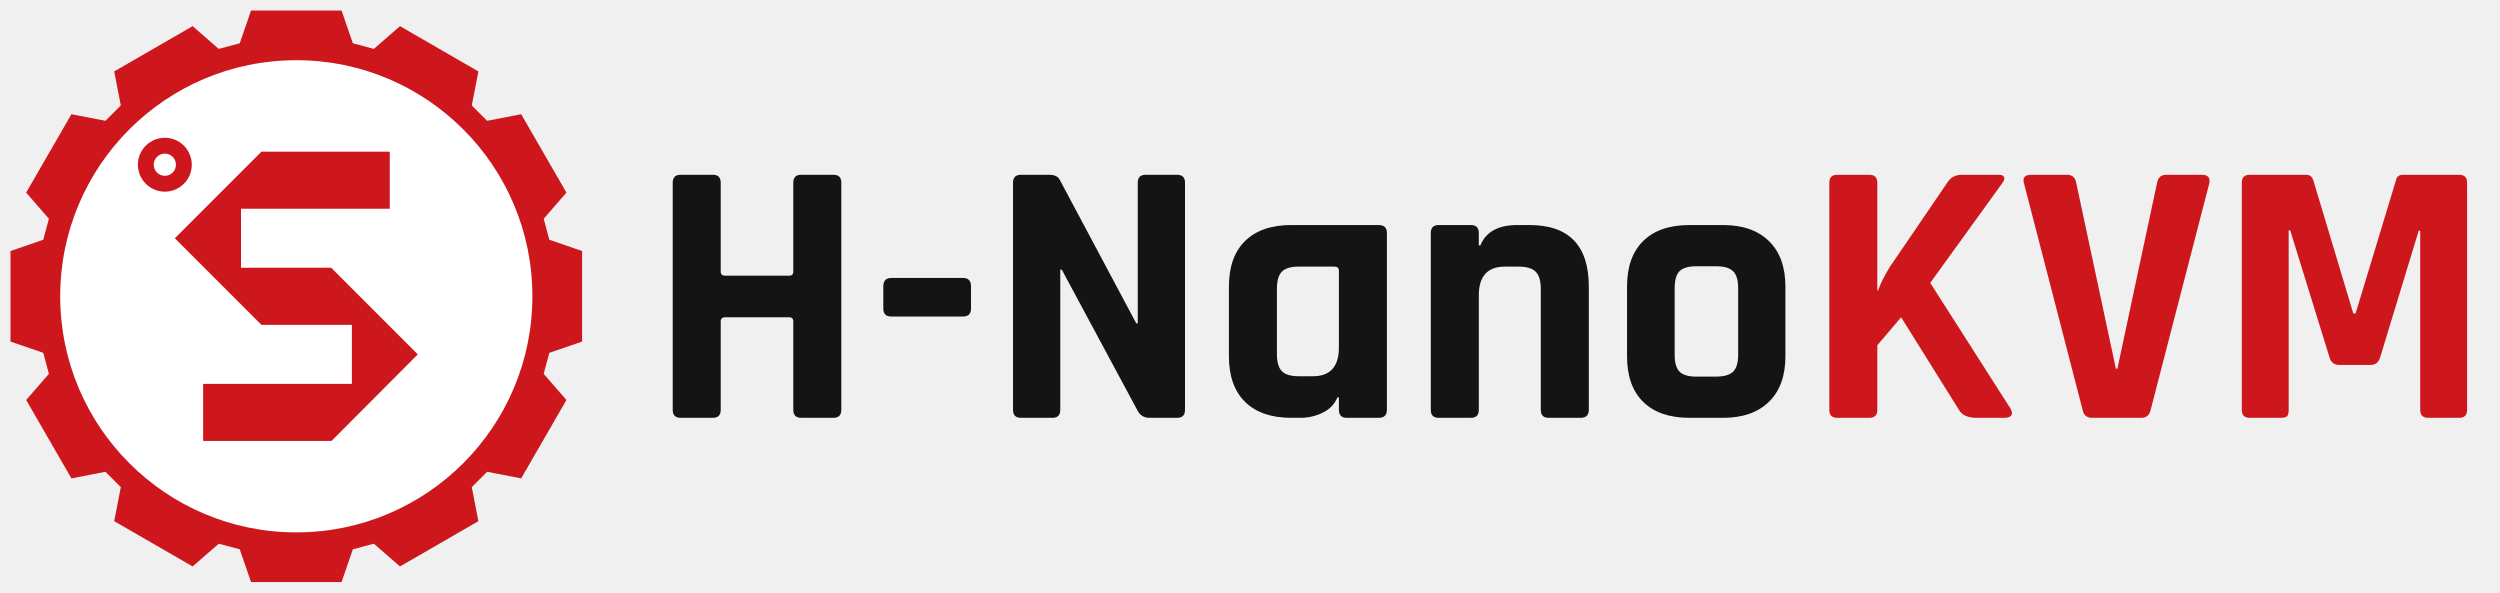
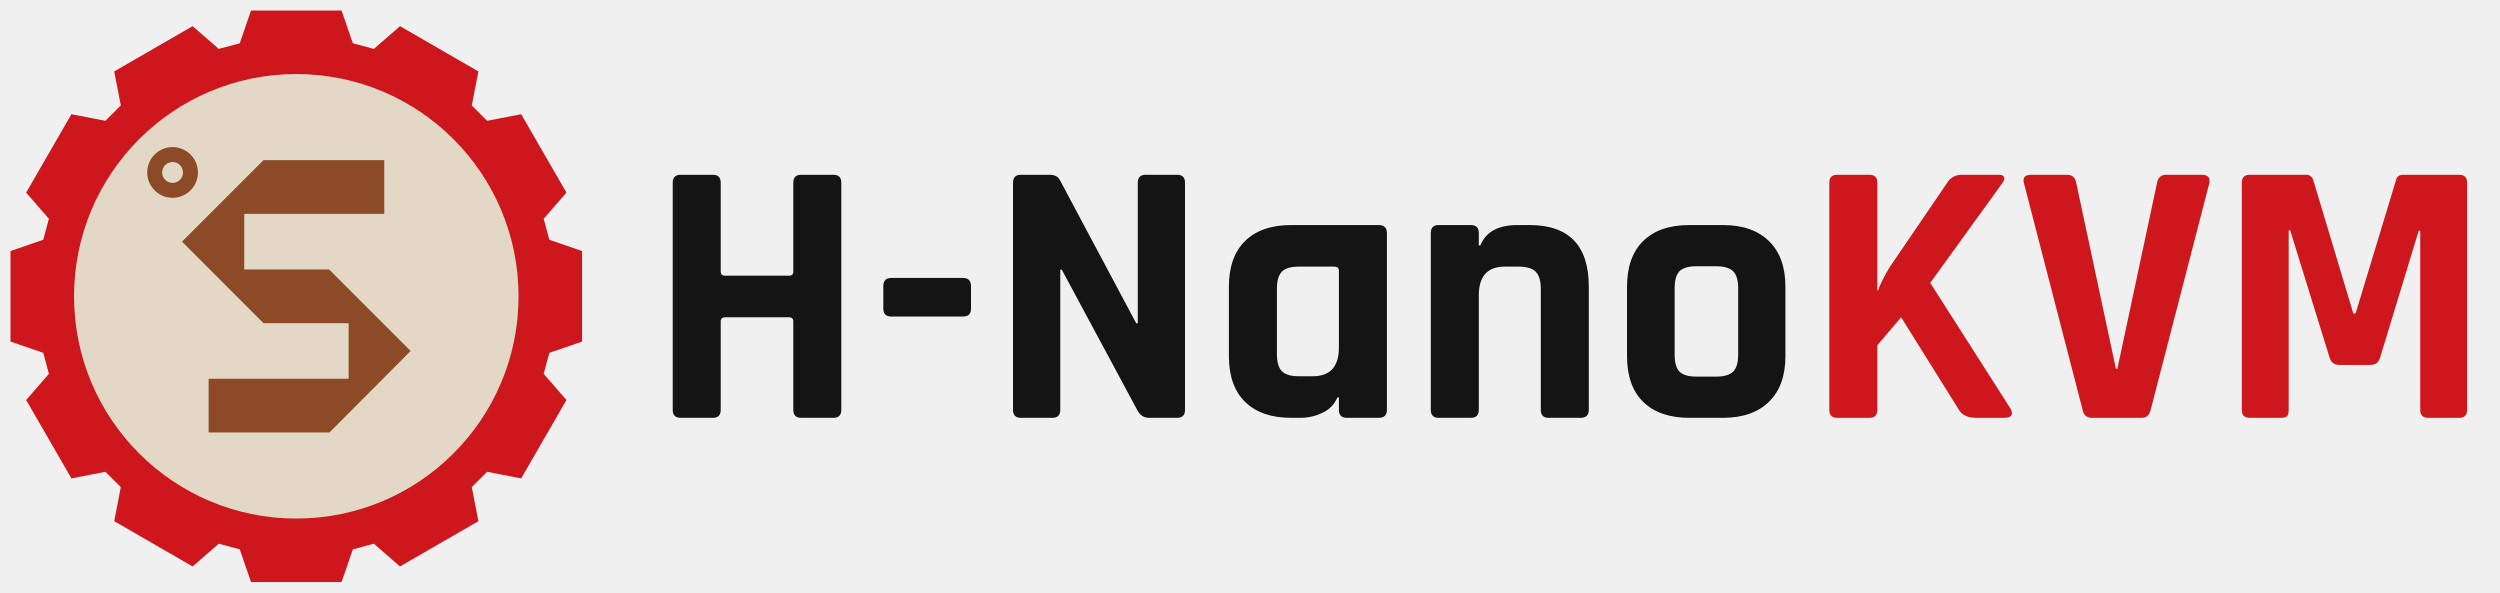
<svg xmlns="http://www.w3.org/2000/svg" viewBox="0 0 2160 512" role="img" aria-label="H-NanoKVM">
-   <circle cx="256" cy="256" r="204" fill="#fff" />
-   <path fill="#cd171d" fill-rule="evenodd" d="M207.14,37.39L216.89,9.08L295.11,9.08L304.86,37.39L322.99,42.25L345.59,22.60L413.33,61.71L407.62,91.11L420.89,104.38L450.29,98.67L489.40,166.41L469.75,189.01L474.61,207.14L502.92,216.89L502.92,295.11L474.61,304.86L469.75,322.99L489.40,345.59L450.29,413.33L420.89,407.62L407.62,420.89L413.33,450.29L345.59,489.40L322.99,469.75L304.86,474.61L295.11,502.92L216.89,502.92L207.14,474.61L189.01,469.75L166.41,489.40L98.67,450.29L104.38,420.89L91.11,407.62L61.71,413.33L22.60,345.59L42.25,322.99L37.39,304.86L9.08,295.11L9.08,216.89L37.39,207.14L42.25,189.01L22.60,166.41L61.71,98.67L91.11,104.38L104.38,91.11L98.67,61.71L166.41,22.60L189.01,42.25ZM52,256a204,204 0 1,0 408,0a204,204 0 1,0 -408,0Z" />
-   <g transform="translate(80.61 80.60) scale(0.913)" fill="#cd171d">
+   <circle cx="256" cy="256" r="192" fill="#e3d8c6" />
+   <path fill="#cd171d" fill-rule="evenodd" d="M207.14,37.39L216.89,9.08L295.11,9.08L304.86,37.39L322.99,42.25L345.59,22.60L413.33,61.71L407.62,91.11L420.89,104.38L450.29,98.67L489.40,166.41L469.75,189.01L474.61,207.14L502.92,216.89L502.92,295.11L474.61,304.86L469.75,322.99L489.40,345.59L450.29,413.33L420.89,407.62L407.62,420.89L413.33,450.29L345.59,489.40L322.99,469.75L304.86,474.61L295.11,502.92L216.89,502.92L207.14,474.61L189.01,469.75L166.41,489.40L98.67,450.29L104.38,420.89L91.11,407.62L61.71,413.33L22.60,345.59L42.25,322.99L37.39,304.86L9.08,295.11L9.08,216.89L37.39,207.14L42.25,189.01L22.60,166.41L61.71,98.67L91.11,104.38L104.38,91.11L98.67,61.71L166.41,22.60L189.01,42.25ZM64,256a192,192 0 1,0 384,0a192,192 0 1,0 -384,0Z" />
+   <g transform="translate(90.93 90.92) scale(0.8593)" fill="#8c4a27">
    <polygon points="307.06,247.06 225.43,329.02 103.94,329.02 103.94,274.99 244.7,274.99 244.7,219.14 159.12,219.14 77.16,137.18 159.14,55.22 280.55,55.22 280.55,109.26 139.78,109.26 139.78,165.1 225.1,165.1" />
    <path fill-rule="evenodd" d="M42.2,67.6a25.5,25.5 0 1,0 51.0,0a25.5,25.5 0 1,0 -51.0,0zM57.2,67.6a10.5,10.5 0 1,1 21.0,0a10.5,10.5 0 1,1 -21.0,0z" />
  </g>
-   <path fill="#141414" d="M615.848 361.0H588.087Q581.229 361.0 581.229 354.142V157.858Q581.229 151 588.087 151H615.848Q622.706 151 622.706 157.858V234.608Q622.706 238.201 626.625 238.201H681.82Q685.412 238.201 685.412 234.608V157.858Q685.412 151 692.271 151H720.031Q726.89 151 726.89 157.858V354.142Q726.89 361.0 720.031 361.0H692.271Q685.412 361.0 685.412 354.142V277.719Q685.412 274.126 681.82 274.126H626.625Q622.706 274.126 622.706 277.719V354.142Q622.706 361.0 615.848 361.0Z M832.093 273.473H770.04Q763.182 273.473 763.182 266.614V247.345Q763.182 240.16 770.04 240.16H832.093Q838.952 240.16 838.952 247.345V266.614Q838.952 273.473 832.093 273.473Z M909.21 361.0H882.103Q875.244 361.0 875.244 354.142V157.858Q875.244 151 882.103 151H906.597Q913.456 151 915.742 155.572L981.714 279.351H983.02V157.858Q983.02 151 989.879 151H1016.986Q1023.844 151 1023.844 157.858V354.142Q1023.844 361.0 1016.986 361.0H993.145Q985.96 361.0 982.694 354.468L917.375 232.975H916.068V354.142Q916.068 361.0 909.21 361.0Z M1123.496 361.0H1115.658Q1089.857 361.0 1075.813 347.283Q1061.77 333.566 1061.77 307.765V247.672Q1061.77 221.871 1075.813 208.154Q1089.857 194.437 1115.658 194.437H1191.101Q1198.286 194.437 1198.286 201.295V354.142Q1198.286 361.0 1191.101 361.0H1163.667Q1156.809 361.0 1156.809 354.142V343.364H1155.502Q1151.91 352.182 1142.765 356.591Q1133.621 361.0 1123.496 361.0ZM1156.809 300.253V233.955Q1156.809 230.362 1152.89 230.362H1122.19Q1111.739 230.362 1107.493 234.771Q1103.247 239.18 1103.247 249.631V305.806Q1103.247 316.257 1107.493 320.666Q1111.739 325.075 1122.19 325.075H1134.274Q1156.809 325.075 1156.809 300.253Z M1270.83 361.0H1243.07Q1236.212 361.0 1236.212 354.142V201.295Q1236.212 194.437 1243.07 194.437H1270.83Q1277.689 194.437 1277.689 201.295V212.073H1278.995Q1286.18 194.437 1311.002 194.437H1321.453Q1372.728 194.437 1372.728 247.672V354.142Q1372.728 361.0 1365.543 361.0H1338.109Q1331.25 361.0 1331.25 354.142V249.631Q1331.25 239.18 1326.841 234.771Q1322.432 230.362 1311.981 230.362H1300.224Q1277.689 230.362 1277.689 255.184V354.142Q1277.689 361.0 1270.83 361.0Z M1488.709 361.0H1459.642Q1433.841 361.0 1419.798 347.283Q1405.754 333.566 1405.754 307.765V247.672Q1405.754 221.871 1419.798 208.154Q1433.841 194.437 1459.642 194.437H1488.709Q1514.184 194.437 1528.39 208.317Q1542.597 222.198 1542.597 247.672V307.765Q1542.597 333.24 1528.39 347.12Q1514.184 361.0 1488.709 361.0ZM1465.848 325.401H1482.504Q1492.955 325.401 1497.364 321.156Q1501.773 316.91 1501.773 306.459V248.978Q1501.773 238.527 1497.364 234.281Q1492.955 230.036 1482.504 230.036H1465.848Q1455.397 230.036 1451.151 234.281Q1446.905 238.527 1446.905 248.978V306.459Q1446.905 316.91 1451.151 321.156Q1455.397 325.401 1465.848 325.401Z" />
+   <path fill="#141414" d="M615.848 361.0H588.087Q581.229 361.0 581.229 354.142V157.858Q581.229 151 588.087 151H615.848Q622.706 151 622.706 157.858V234.608Q622.706 238.201 626.625 238.201H681.82Q685.412 238.201 685.412 234.608V157.858Q685.412 151 692.271 151H720.031Q726.89 151 726.89 157.858V354.142Q726.89 361.0 720.031 361.0H692.271Q685.412 361.0 685.412 354.142V277.719Q685.412 274.126 681.82 274.126H626.625Q622.706 274.126 622.706 277.719V354.142Q622.706 361.0 615.848 361.0Z M832.093 273.473H770.04Q763.182 273.473 763.182 266.614V247.345Q763.182 240.16 770.04 240.16H832.093Q838.952 240.16 838.952 247.345V266.614Q838.952 273.473 832.093 273.473Z" />
+   <path fill="#141414" d="M909.21 361.0H882.103Q875.244 361.0 875.244 354.142V157.858Q875.244 151 882.103 151H906.597Q913.456 151 915.742 155.572L981.714 279.351H983.02V157.858Q983.02 151 989.879 151H1016.986Q1023.844 151 1023.844 157.858V354.142Q1023.844 361.0 1016.986 361.0H993.145Q985.96 361.0 982.694 354.468L917.375 232.975H916.068V354.142Q916.068 361.0 909.21 361.0Z M1123.496 361.0H1115.658Q1089.857 361.0 1075.813 347.283Q1061.77 333.566 1061.77 307.765V247.672Q1061.77 221.871 1075.813 208.154Q1089.857 194.437 1115.658 194.437H1191.101Q1198.286 194.437 1198.286 201.295V354.142Q1198.286 361.0 1191.101 361.0H1163.667Q1156.809 361.0 1156.809 354.142V343.364H1155.502Q1151.91 352.182 1142.765 356.591Q1133.621 361.0 1123.496 361.0ZM1156.809 300.253V233.955Q1156.809 230.362 1152.89 230.362H1122.19Q1111.739 230.362 1107.493 234.771Q1103.247 239.18 1103.247 249.631V305.806Q1103.247 316.257 1107.493 320.666Q1111.739 325.075 1122.19 325.075H1134.274Q1156.809 325.075 1156.809 300.253Z M1270.83 361.0H1243.07Q1236.212 361.0 1236.212 354.142V201.295Q1236.212 194.437 1243.07 194.437H1270.83Q1277.689 194.437 1277.689 201.295V212.073H1278.995Q1286.18 194.437 1311.002 194.437H1321.453Q1372.728 194.437 1372.728 247.672V354.142Q1372.728 361.0 1365.543 361.0H1338.109Q1331.25 361.0 1331.25 354.142V249.631Q1331.25 239.18 1326.841 234.771Q1322.432 230.362 1311.981 230.362H1300.224Q1277.689 230.362 1277.689 255.184V354.142Q1277.689 361.0 1270.83 361.0Z M1488.709 361.0H1459.642Q1433.841 361.0 1419.798 347.283Q1405.754 333.566 1405.754 307.765V247.672Q1405.754 221.871 1419.798 208.154Q1433.841 194.437 1459.642 194.437H1488.709Q1514.184 194.437 1528.39 208.317Q1542.597 222.198 1542.597 247.672V307.765Q1542.597 333.24 1528.39 347.12Q1514.184 361.0 1488.709 361.0ZM1465.848 325.401H1482.504Q1492.955 325.401 1497.364 321.156Q1501.773 316.91 1501.773 306.459V248.978Q1501.773 238.527 1497.364 234.281Q1492.955 230.036 1482.504 230.036H1465.848Q1455.397 230.036 1451.151 234.281Q1446.905 238.527 1446.905 248.978V306.459Q1446.905 316.91 1451.151 321.156Q1455.397 325.401 1465.848 325.401Z" />
  <path fill="#cd171d" d="M1615.142 361.0H1587.381Q1580.523 361.0 1580.523 354.142V157.858Q1580.523 151 1587.381 151H1615.142Q1622 151 1622 157.858V250.938H1622.653Q1625.266 243.1 1632.778 230.689L1682.42 157.858Q1686.666 151 1695.157 151H1727.163Q1730.756 151 1731.572 153.123Q1732.389 155.246 1729.776 158.512L1667.723 244.406L1736.961 352.835Q1739.247 356.754 1737.778 358.877Q1736.308 361.0 1731.736 361.0H1707.894Q1696.463 361.0 1692.544 354.142L1642.575 274.126L1622 298.294V354.142Q1622 361.0 1615.142 361.0Z M1850.33 361.0H1807.546Q1800.687 361.0 1799.381 354.142L1748.759 158.512Q1746.473 151 1755.291 151H1785.991Q1792.523 151 1793.829 157.858L1828.121 318.543H1829.428L1863.72 157.858Q1865.026 151 1871.558 151H1902.258Q1910.423 151 1908.79 158.512L1858.168 354.142Q1856.535 361.0 1850.33 361.0Z M2076.373 151H2124.709Q2131.568 151 2131.568 157.858V354.142Q2131.568 361.0 2124.709 361.0H2097.928Q2091.07 361.0 2091.07 354.142V199.336H2089.764L2056.451 308.745Q2054.491 315.277 2048.286 315.277H2020.852Q2014.647 315.277 2012.687 308.745L1978.722 199.009H1977.415V354.142Q1977.415 358.061 1976.109 359.53Q1974.802 361.0 1970.557 361.0H1943.776Q1936.918 361.0 1936.918 354.142V157.858Q1936.918 151 1943.776 151H1992.439Q1997.011 151 1998.644 155.572L2033.263 270.86H2035.222L2070.168 155.572Q2071.148 151 2076.373 151Z" />
</svg>
